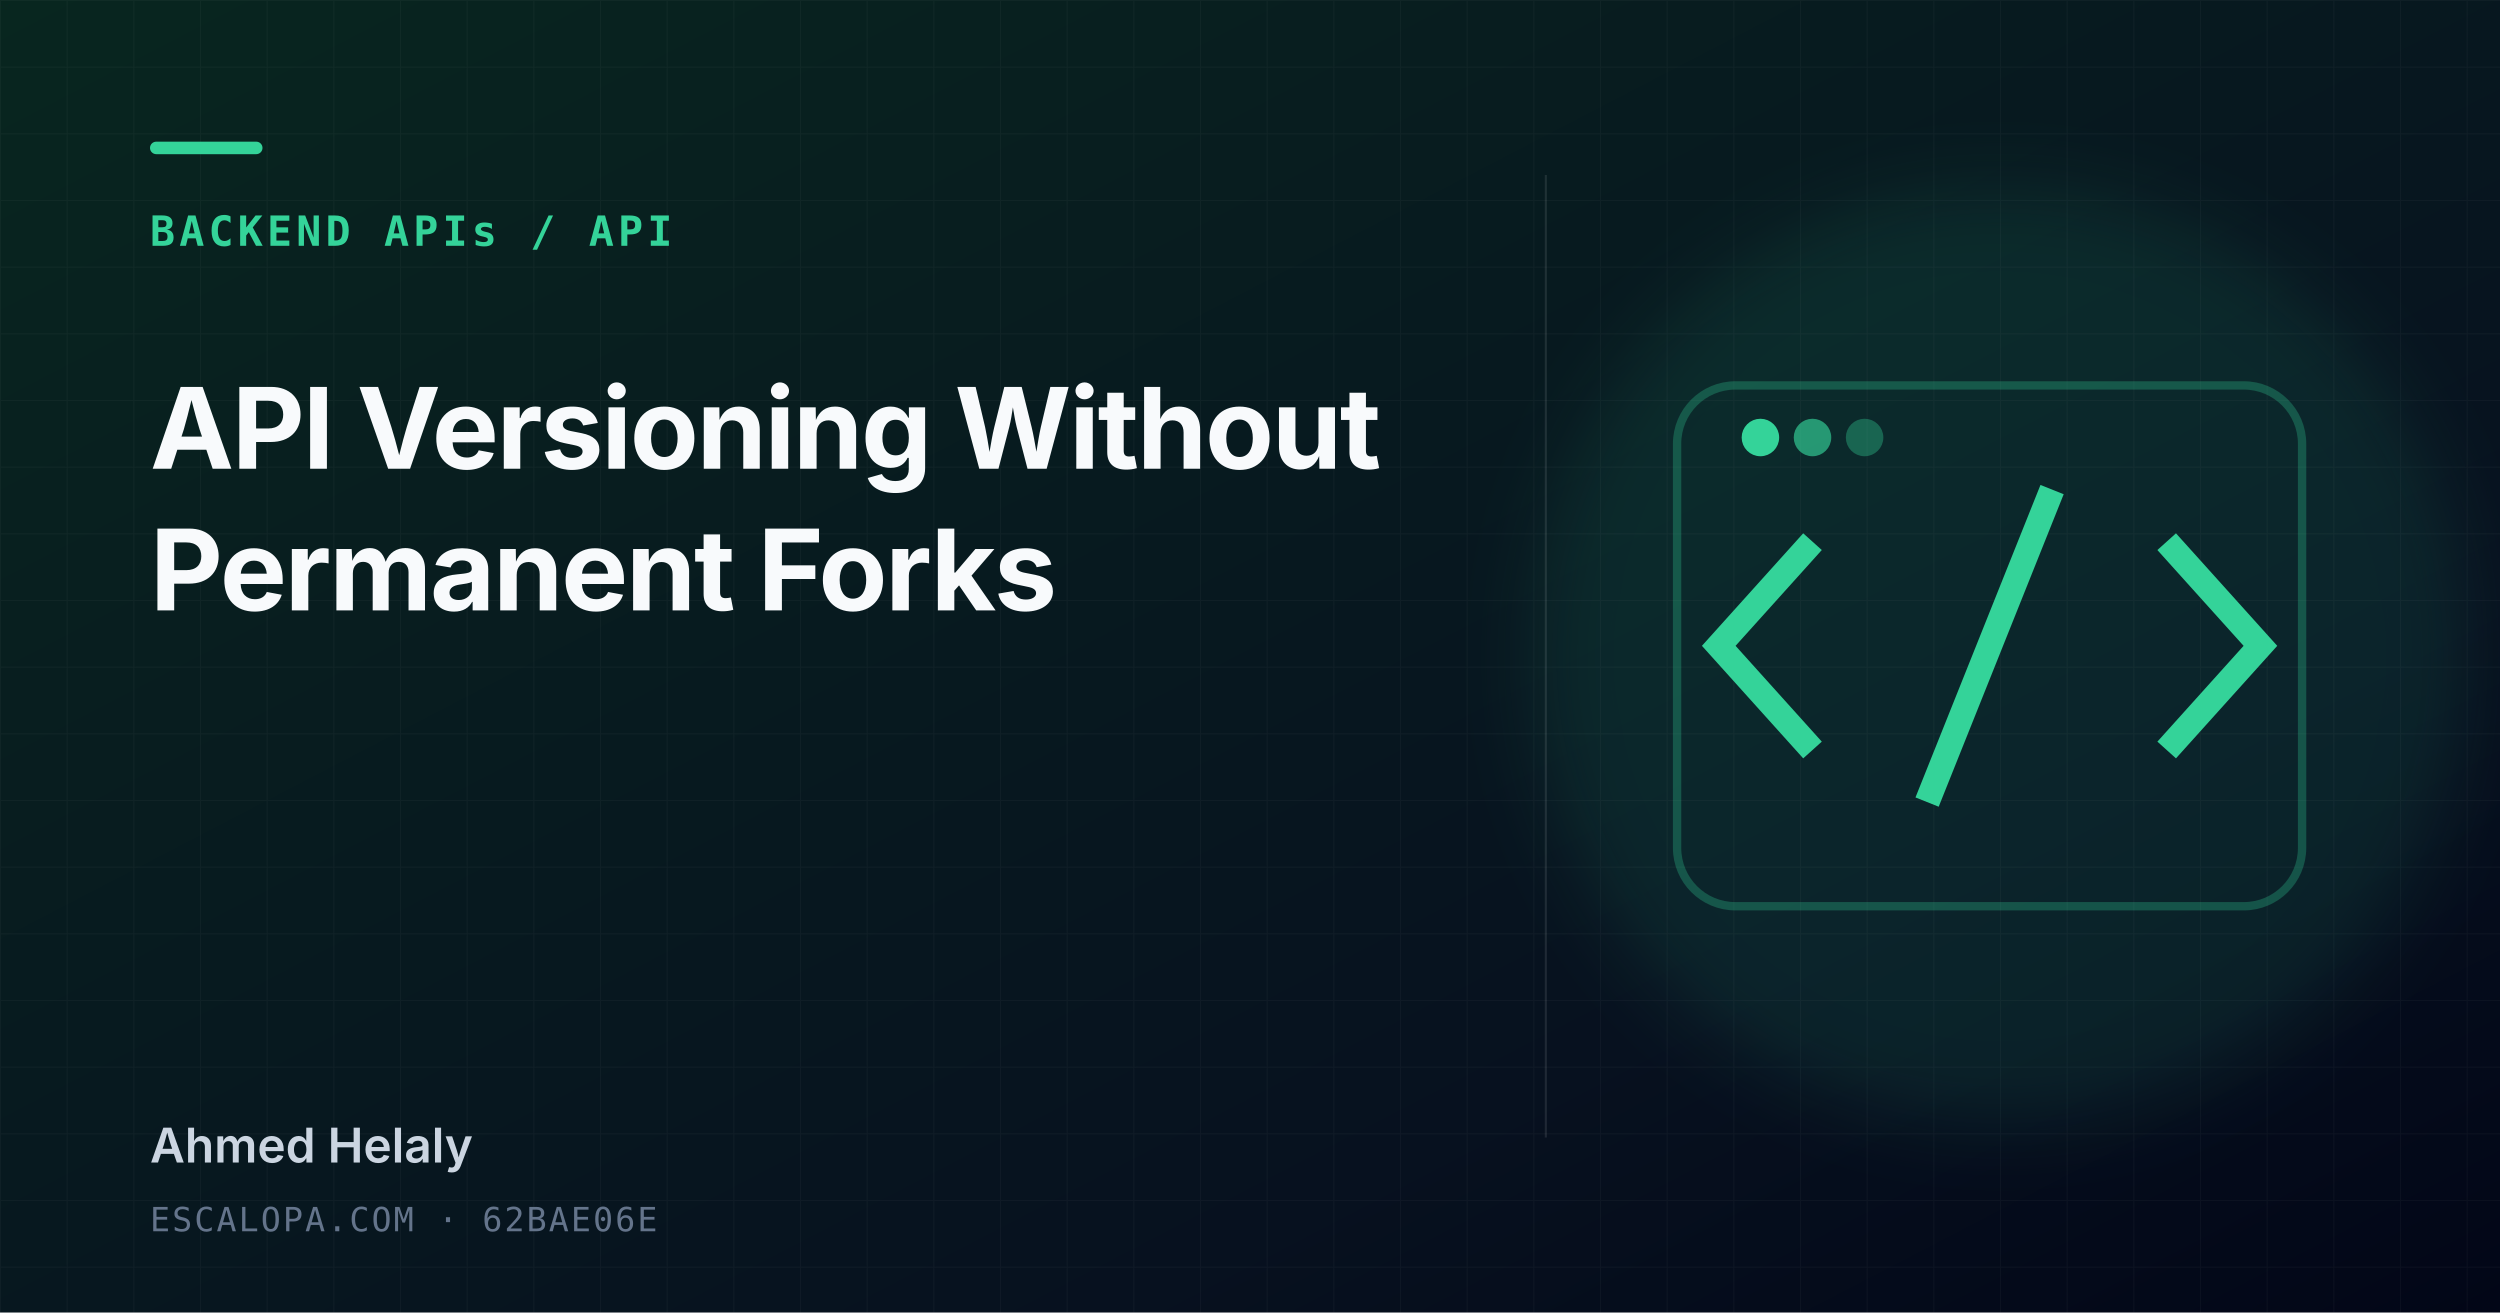
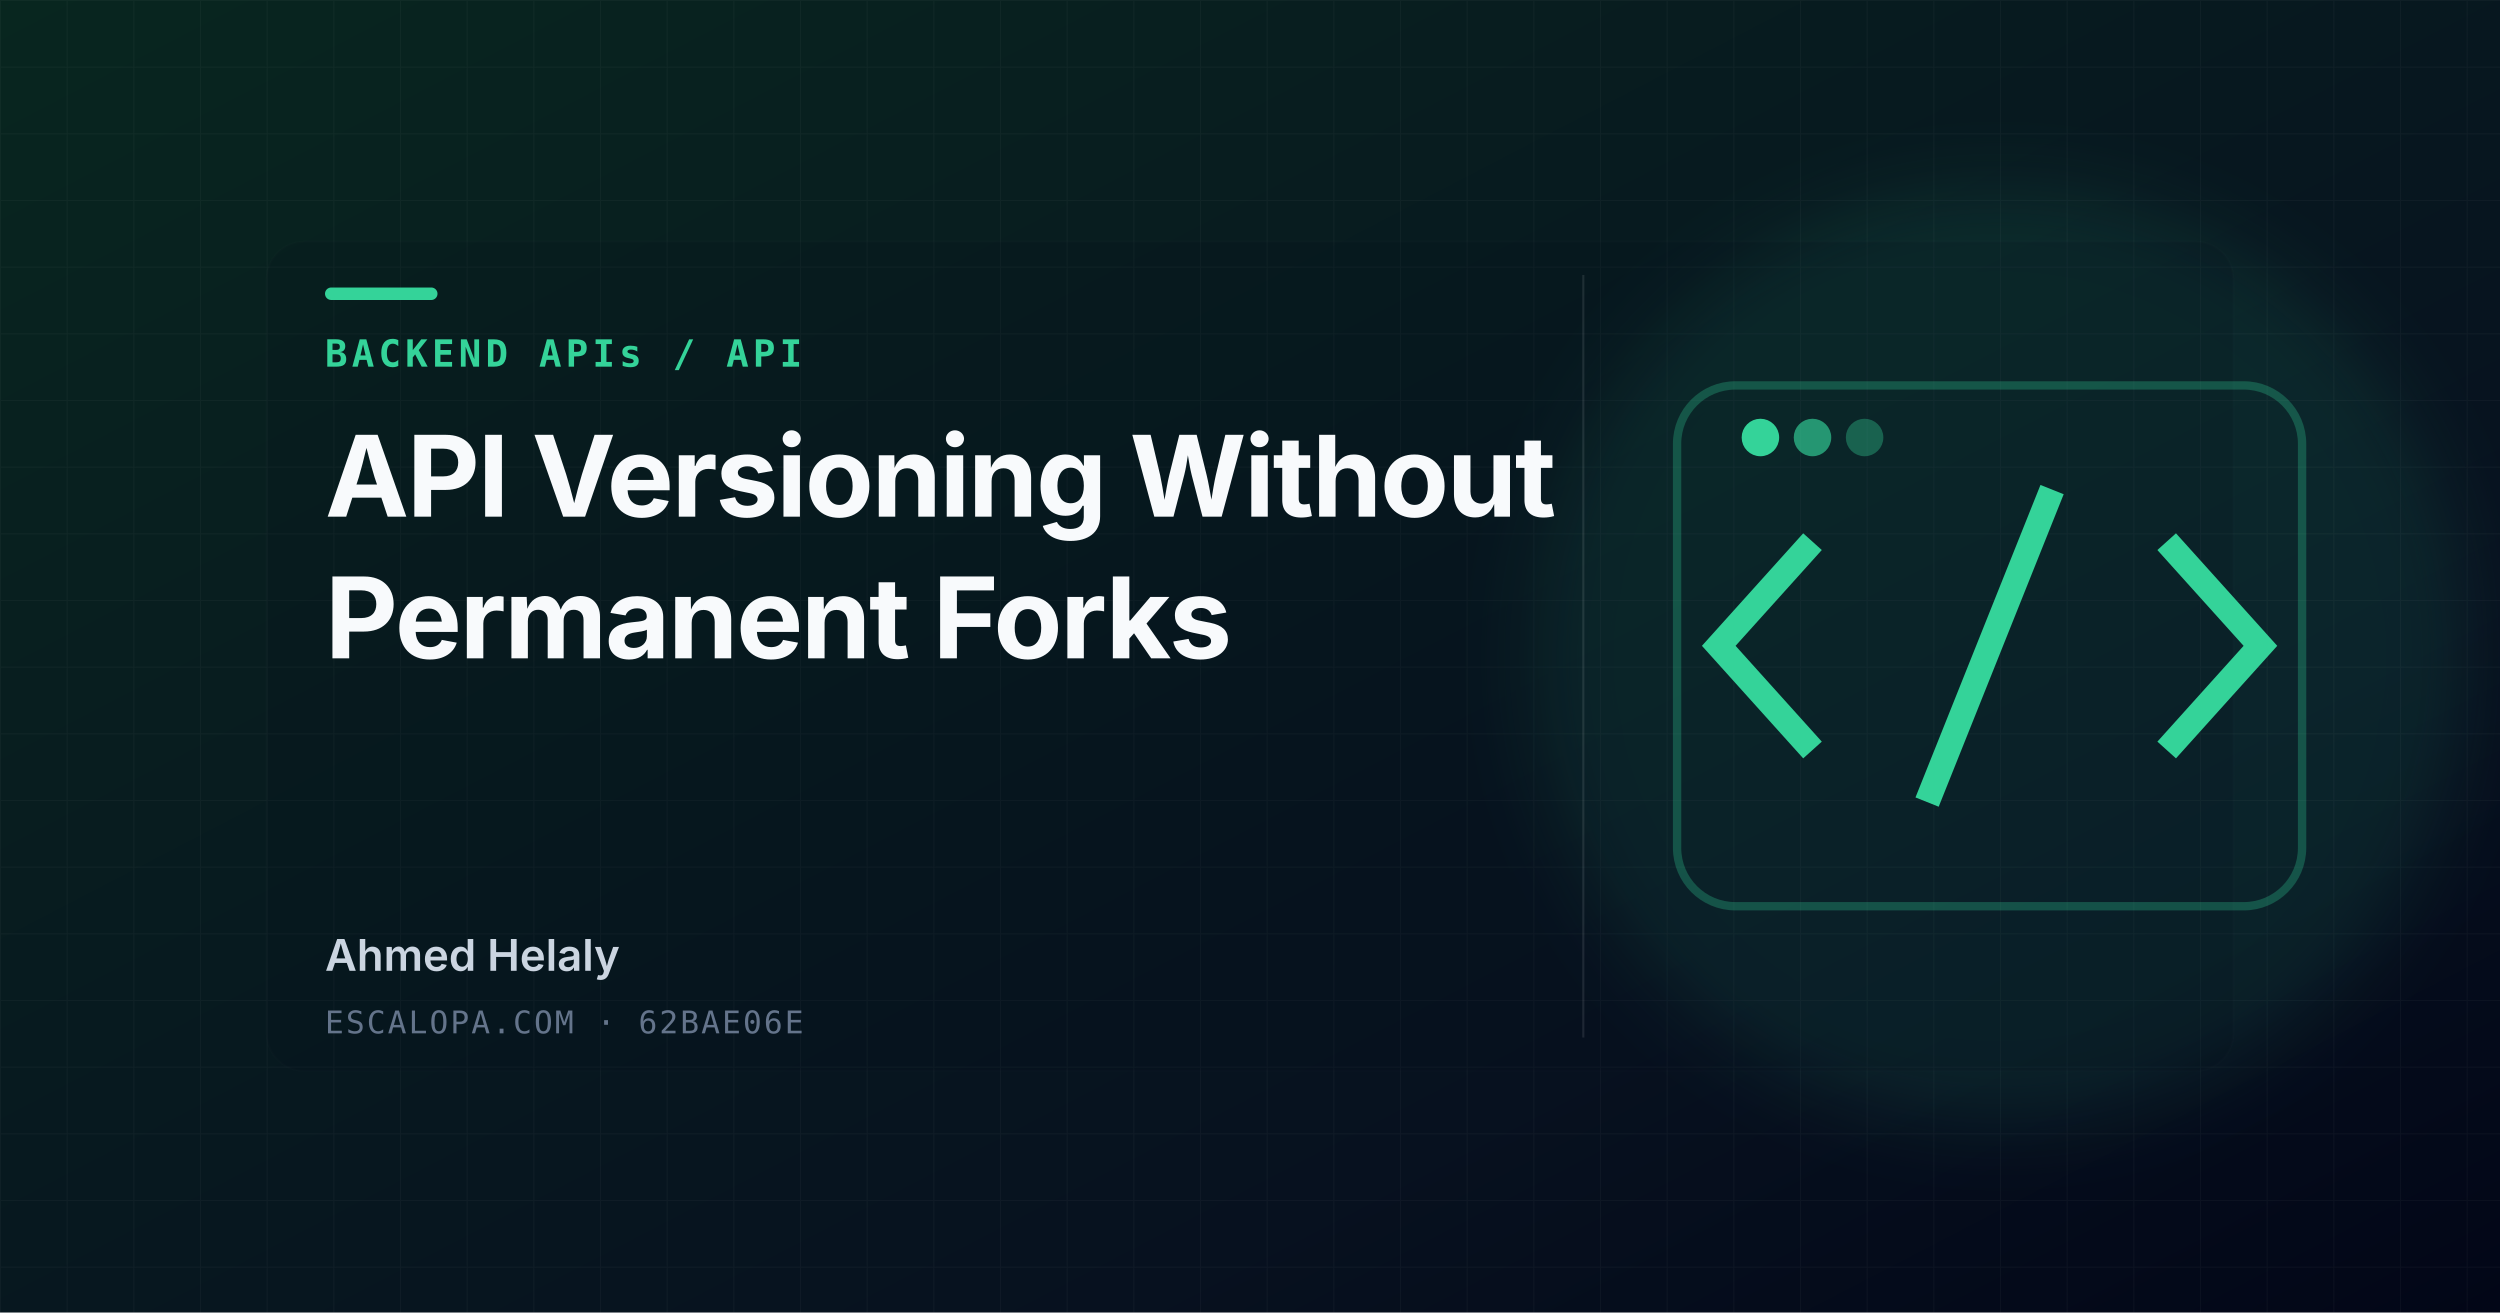
<svg xmlns="http://www.w3.org/2000/svg" width="1200" height="630" viewBox="0 0 1200 630" role="img" aria-label="API Versioning Without Permanent Forks">
  <defs>
    <linearGradient id="g" x1="0" y1="0" x2="1" y2="1">
      <stop stop-color="#08261f" />
      <stop offset=".72" stop-color="#07111f" />
      <stop offset="1" stop-color="#020617" />
    </linearGradient>
    <pattern id="grid" width="32" height="32" patternUnits="userSpaceOnUse">
      <path d="M32 0H0v32" fill="none" stroke="#fff" stroke-width="1" opacity=".035" />
    </pattern>
    <filter id="glow">
      <feGaussianBlur stdDeviation="18" />
    </filter>
  </defs>
  <rect width="1200" height="630" fill="url(#g)" />
  <rect width="1200" height="630" fill="url(#grid)" />
  <circle cx="960" cy="315" r="225" fill="#34d399" opacity=".10" filter="url(#glow)" />
-   <path d="M742 84v462" stroke="#fff" stroke-width="1" opacity=".1" />
-   <rect x="72" y="68" width="54" height="6" rx="3" fill="#34d399" />
-   <text x="72" y="118" fill="#34d399" font-family="ui-monospace,SFMono-Regular,monospace" font-size="20" font-weight="700" letter-spacing="2">BACKEND APIs / API</text>
-   <text x="72" y="225" fill="#f8fafc" font-family="Inter,Arial,sans-serif" font-size="54" font-weight="720" letter-spacing="-1">
-     <tspan x="72" dy="0">API Versioning Without</tspan>
-     <tspan x="72" dy="68">Permanent Forks</tspan>
+   <rect x="128" y="116" width="944" height="398" rx="18" fill="#020617" opacity=".13" stroke="#fff" stroke-width="1" stroke-opacity=".05" />
+   <path d="M760 132v366" stroke="#fff" stroke-width="1" opacity=".1" />
+   <rect x="156" y="138" width="54" height="6" rx="3" fill="#34d399" />
+   <text x="156" y="176" fill="#34d399" font-family="ui-monospace,SFMono-Regular,monospace" font-size="18" font-weight="700" letter-spacing="2">BACKEND APIs / API</text>
+   <text x="156" y="248" fill="#f8fafc" font-family="Inter,Arial,sans-serif" font-size="54" font-weight="720" letter-spacing="-1">
+     <tspan x="156" dy="0">API Versioning Without</tspan>
+     <tspan x="156" dy="68">Permanent Forks</tspan>
  </text>
  <g fill="none" stroke="#34d399" stroke-width="4">
    <rect x="805" y="185" width="300" height="250" rx="28" opacity=".28" />
    <path d="M870 260 825 310l45 50M1040 260l45 50-45 50M985 235l-60 150" stroke-width="12" />
    <circle cx="845" cy="210" r="7" fill="#34d399" />
    <circle cx="870" cy="210" r="7" fill="#34d399" opacity=".65" />
    <circle cx="895" cy="210" r="7" fill="#34d399" opacity=".35" />
  </g>
-   <text x="72" y="558" fill="#cbd5e1" font-family="Inter,Arial,sans-serif" font-size="23" font-weight="600">Ahmed Helaly</text>
-   <text x="72" y="591" fill="#64748b" font-family="ui-monospace,SFMono-Regular,monospace" font-size="16" letter-spacing="1">ESCALOPA.COM  ·  62BAE06E</text>
+   <text x="156" y="466" fill="#cbd5e1" font-family="Inter,Arial,sans-serif" font-size="21" font-weight="600">Ahmed Helaly</text>
+   <text x="156" y="496" fill="#64748b" font-family="ui-monospace,SFMono-Regular,monospace" font-size="15" letter-spacing="1">ESCALOPA.COM  ·  62BAE06E</text>
</svg>
